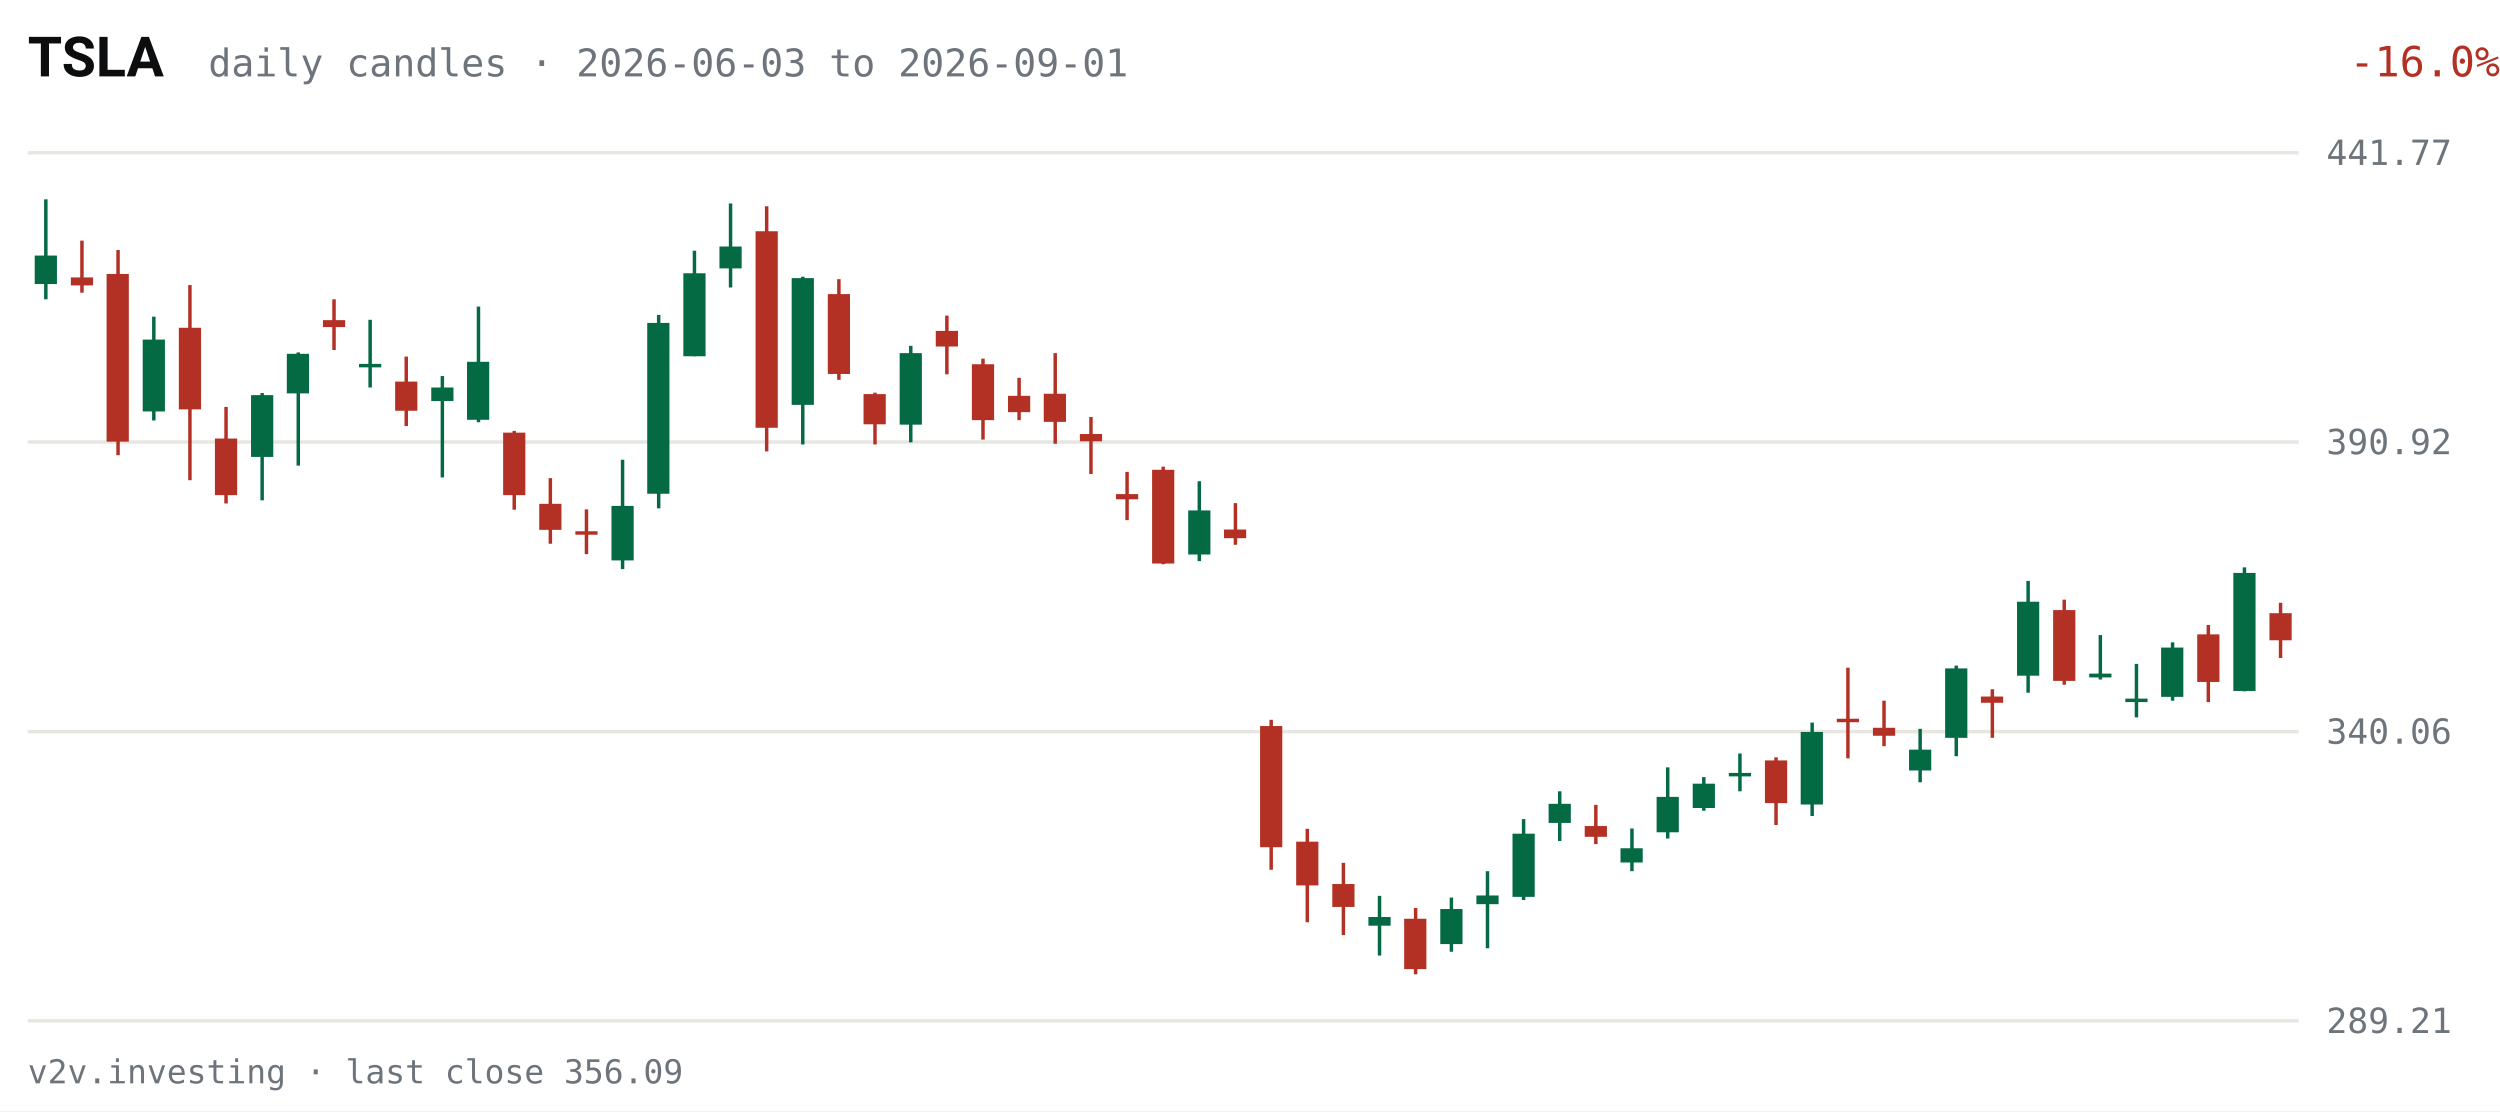
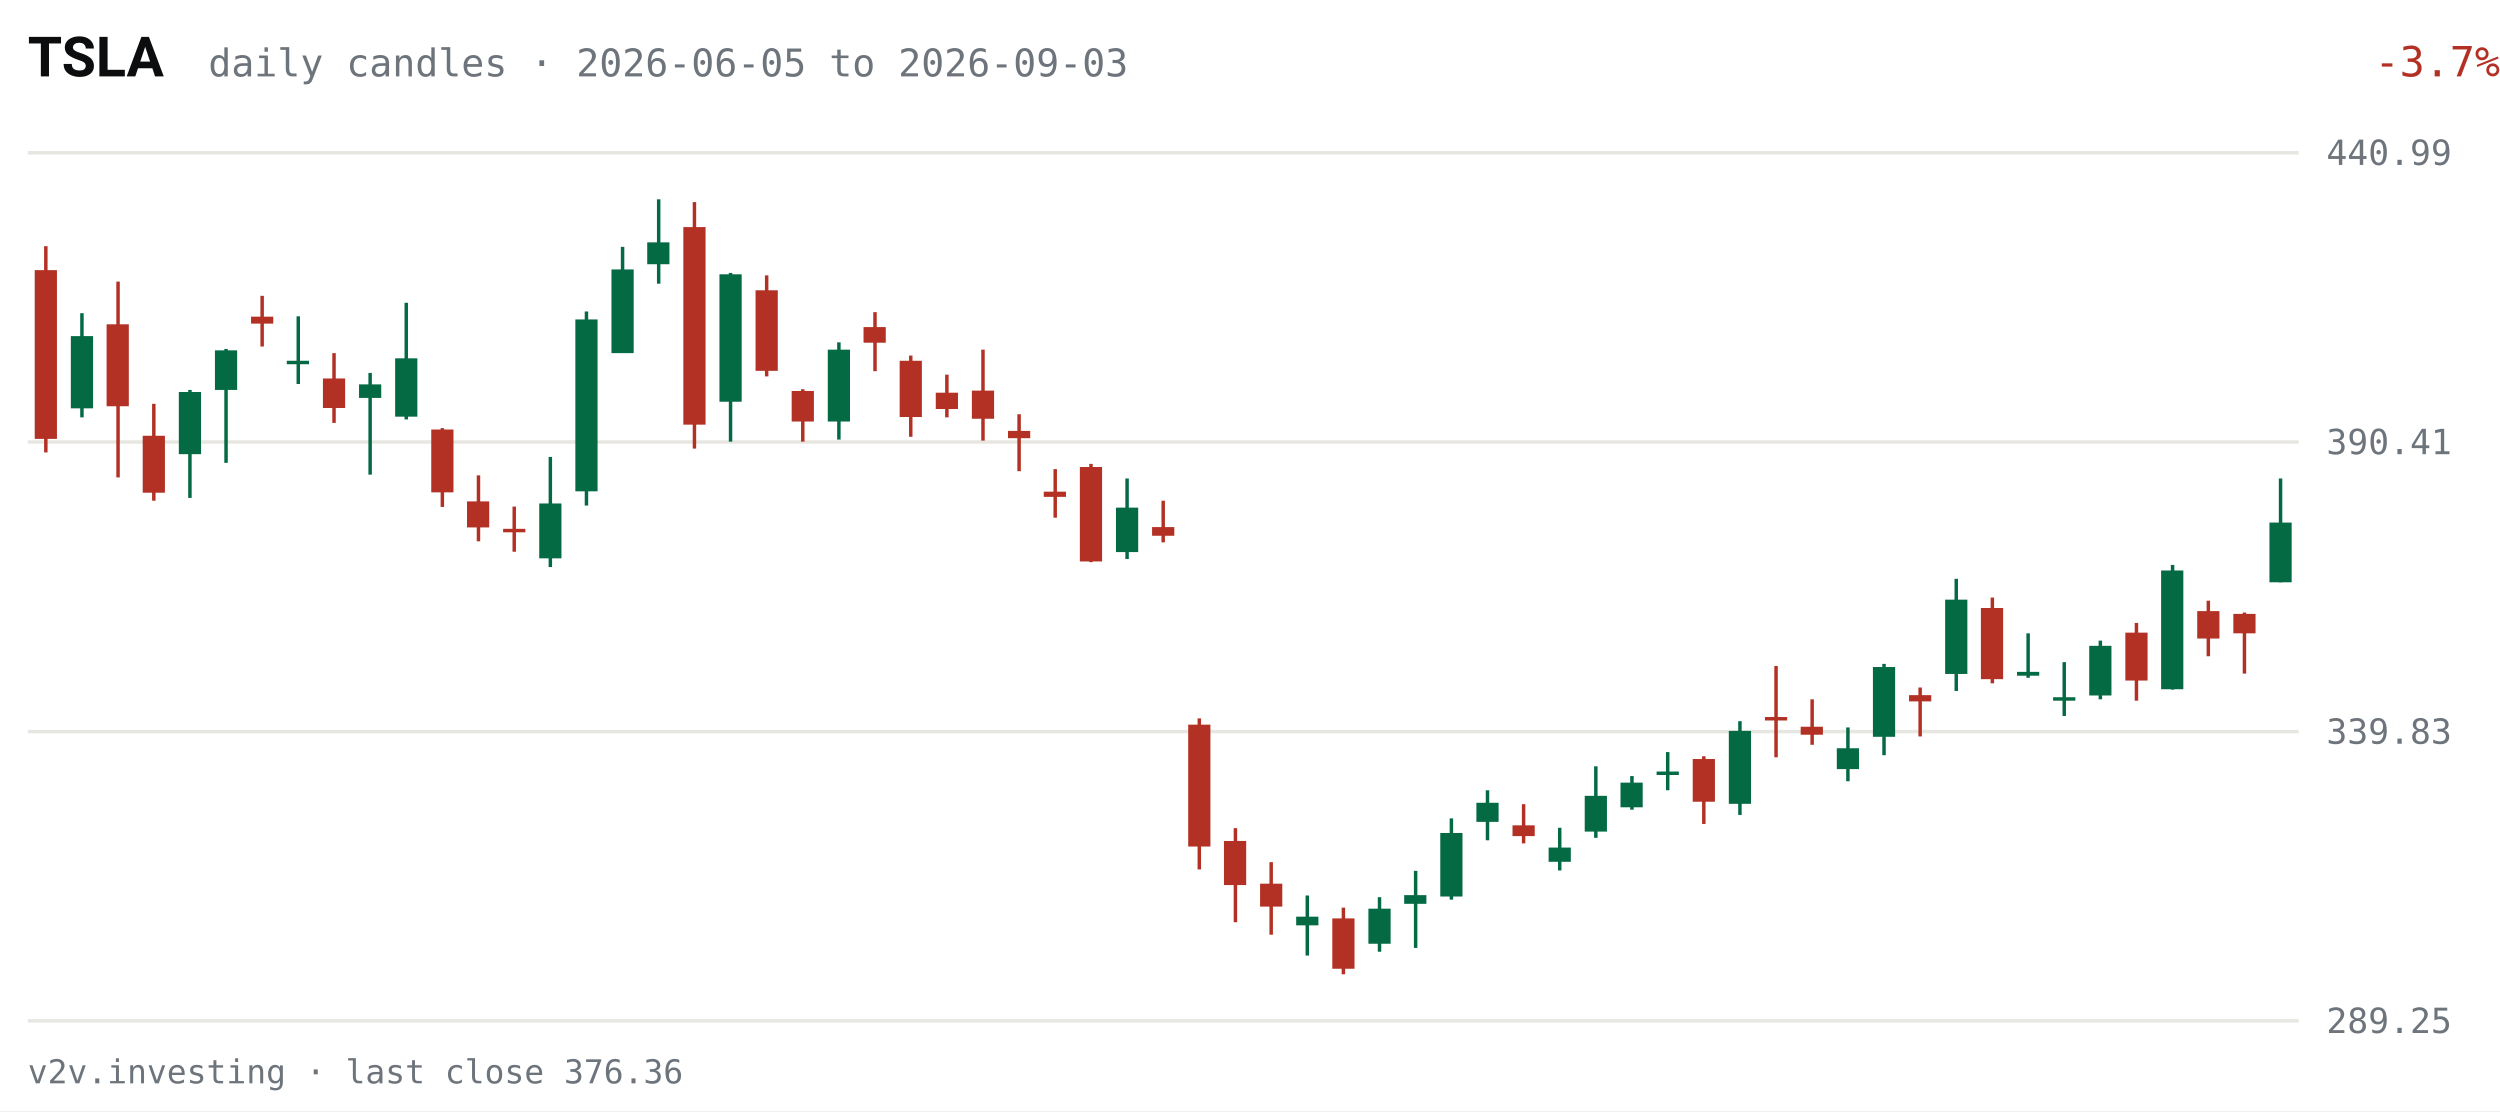
<svg xmlns="http://www.w3.org/2000/svg" viewBox="0 0 720 320" width="720" height="320" role="img" aria-label="TSLA daily candles, last 63 sessions">
  <rect width="720" height="320" fill="#FFFFFF" />
  <text x="8" y="22" fill="#0C0D0E" font-size="16" font-weight="600" font-family="system-ui,-apple-system,Segoe UI,Roboto,sans-serif">TSLA</text>
-   <text x="60" y="22" fill="#6E747B" font-size="11" font-family="ui-monospace,SFMono-Regular,Menlo,Consolas,monospace">daily candles · 2026-06-03 to 2026-09-01</text>
-   <text x="670" y="22" fill="#B33124" font-size="12" text-anchor="end" font-family="ui-monospace,SFMono-Regular,Menlo,Consolas,monospace" transform="translate(50,0)">-16.0%</text>
+   <text x="60" y="22" fill="#6E747B" font-size="11" font-family="ui-monospace,SFMono-Regular,Menlo,Consolas,monospace">daily candles · 2026-06-05 to 2026-09-03</text>
+   <text x="670" y="22" fill="#B33124" font-size="12" text-anchor="end" font-family="ui-monospace,SFMono-Regular,Menlo,Consolas,monospace" transform="translate(50,0)">-3.7%</text>
  <g font-family="ui-monospace,SFMono-Regular,Menlo,Consolas,monospace">
    <line x1="8" y1="294.0" x2="662" y2="294.0" stroke="#E7E6E1" stroke-width="1" />
-     <text x="670" y="297.5" fill="#6E747B" font-size="10">289.21</text>
+     <text x="670" y="297.5" fill="#6E747B" font-size="10">289.25</text>
    <line x1="8" y1="210.7" x2="662" y2="210.7" stroke="#E7E6E1" stroke-width="1" />
-     <text x="670" y="214.2" fill="#6E747B" font-size="10">340.06</text>
+     <text x="670" y="214.2" fill="#6E747B" font-size="10">339.83</text>
    <line x1="8" y1="127.3" x2="662" y2="127.3" stroke="#E7E6E1" stroke-width="1" />
-     <text x="670" y="130.8" fill="#6E747B" font-size="10">390.92</text>
+     <text x="670" y="130.8" fill="#6E747B" font-size="10">390.41</text>
    <line x1="8" y1="44.0" x2="662" y2="44.0" stroke="#E7E6E1" stroke-width="1" />
-     <text x="670" y="47.5" fill="#6E747B" font-size="10">441.77</text>
-     <line x1="13.2" y1="57.4" x2="13.2" y2="86.2" stroke="#046A44" stroke-width="1" />
-     <rect x="10.0" y="73.6" width="6.4" height="8.2" fill="#046A44" />
-     <line x1="23.6" y1="69.3" x2="23.6" y2="84.3" stroke="#B33124" stroke-width="1" />
-     <rect x="20.4" y="79.9" width="6.4" height="2.3" fill="#B33124" />
-     <line x1="34.0" y1="72.0" x2="34.0" y2="131.1" stroke="#B33124" stroke-width="1" />
-     <rect x="30.7" y="78.9" width="6.4" height="48.3" fill="#B33124" />
-     <line x1="44.3" y1="91.2" x2="44.3" y2="121.1" stroke="#046A44" stroke-width="1" />
-     <rect x="41.1" y="97.8" width="6.4" height="20.7" fill="#046A44" />
-     <line x1="54.7" y1="82.1" x2="54.7" y2="138.3" stroke="#B33124" stroke-width="1" />
-     <rect x="51.5" y="94.4" width="6.4" height="23.5" fill="#B33124" />
-     <line x1="65.1" y1="117.2" x2="65.1" y2="145.0" stroke="#B33124" stroke-width="1" />
-     <rect x="61.9" y="126.3" width="6.4" height="16.3" fill="#B33124" />
-     <line x1="75.5" y1="113.2" x2="75.5" y2="144.1" stroke="#046A44" stroke-width="1" />
-     <rect x="72.3" y="113.8" width="6.4" height="17.8" fill="#046A44" />
-     <line x1="85.9" y1="101.5" x2="85.9" y2="134.1" stroke="#046A44" stroke-width="1" />
-     <rect x="82.6" y="101.9" width="6.4" height="11.4" fill="#046A44" />
-     <line x1="96.2" y1="86.2" x2="96.2" y2="100.8" stroke="#B33124" stroke-width="1" />
-     <rect x="93.0" y="92.2" width="6.4" height="2.0" fill="#B33124" />
-     <line x1="106.6" y1="92.1" x2="106.6" y2="111.6" stroke="#046A44" stroke-width="1" />
-     <rect x="103.4" y="104.8" width="6.4" height="1.0" fill="#046A44" />
-     <line x1="117.0" y1="102.7" x2="117.0" y2="122.7" stroke="#B33124" stroke-width="1" />
-     <rect x="113.8" y="109.9" width="6.4" height="8.4" fill="#B33124" />
-     <line x1="127.4" y1="108.3" x2="127.4" y2="137.5" stroke="#046A44" stroke-width="1" />
-     <rect x="124.2" y="111.6" width="6.4" height="3.9" fill="#046A44" />
-     <line x1="137.8" y1="88.3" x2="137.8" y2="121.6" stroke="#046A44" stroke-width="1" />
-     <rect x="134.5" y="104.2" width="6.4" height="16.7" fill="#046A44" />
-     <line x1="148.1" y1="124.1" x2="148.1" y2="146.8" stroke="#B33124" stroke-width="1" />
-     <rect x="144.9" y="124.6" width="6.4" height="18.0" fill="#B33124" />
-     <line x1="158.5" y1="137.7" x2="158.5" y2="156.6" stroke="#B33124" stroke-width="1" />
-     <rect x="155.3" y="145.1" width="6.4" height="7.5" fill="#B33124" />
-     <line x1="168.9" y1="146.7" x2="168.9" y2="159.6" stroke="#B33124" stroke-width="1" />
-     <rect x="165.7" y="153.0" width="6.4" height="1.0" fill="#B33124" />
-     <line x1="179.3" y1="132.4" x2="179.3" y2="163.9" stroke="#046A44" stroke-width="1" />
-     <rect x="176.1" y="145.7" width="6.4" height="15.7" fill="#046A44" />
-     <line x1="189.7" y1="90.7" x2="189.7" y2="146.4" stroke="#046A44" stroke-width="1" />
-     <rect x="186.4" y="93.0" width="6.4" height="49.2" fill="#046A44" />
-     <line x1="200.0" y1="72.2" x2="200.0" y2="102.6" stroke="#046A44" stroke-width="1" />
-     <rect x="196.8" y="78.7" width="6.4" height="23.9" fill="#046A44" />
-     <line x1="210.4" y1="58.6" x2="210.4" y2="82.8" stroke="#046A44" stroke-width="1" />
-     <rect x="207.2" y="71.0" width="6.4" height="6.3" fill="#046A44" />
-     <line x1="220.8" y1="59.4" x2="220.8" y2="130.0" stroke="#B33124" stroke-width="1" />
-     <rect x="217.6" y="66.6" width="6.4" height="56.6" fill="#B33124" />
-     <line x1="231.2" y1="79.7" x2="231.2" y2="128.0" stroke="#046A44" stroke-width="1" />
-     <rect x="228.0" y="80.1" width="6.4" height="36.5" fill="#046A44" />
-     <line x1="241.6" y1="80.4" x2="241.6" y2="109.4" stroke="#B33124" stroke-width="1" />
-     <rect x="238.4" y="84.7" width="6.4" height="23.0" fill="#B33124" />
-     <line x1="252.0" y1="113.1" x2="252.0" y2="128.0" stroke="#B33124" stroke-width="1" />
-     <rect x="248.7" y="113.5" width="6.4" height="8.7" fill="#B33124" />
-     <line x1="262.3" y1="99.6" x2="262.3" y2="127.4" stroke="#046A44" stroke-width="1" />
-     <rect x="259.1" y="101.7" width="6.4" height="20.6" fill="#046A44" />
-     <line x1="272.7" y1="90.9" x2="272.7" y2="107.8" stroke="#B33124" stroke-width="1" />
-     <rect x="269.5" y="95.3" width="6.4" height="4.5" fill="#B33124" />
-     <line x1="283.1" y1="103.3" x2="283.1" y2="126.6" stroke="#B33124" stroke-width="1" />
-     <rect x="279.9" y="104.9" width="6.4" height="16.1" fill="#B33124" />
-     <line x1="293.5" y1="108.8" x2="293.5" y2="121.0" stroke="#B33124" stroke-width="1" />
-     <rect x="290.3" y="114.0" width="6.4" height="4.7" fill="#B33124" />
-     <line x1="303.9" y1="101.7" x2="303.9" y2="127.8" stroke="#B33124" stroke-width="1" />
-     <rect x="300.6" y="113.4" width="6.4" height="8.1" fill="#B33124" />
-     <line x1="314.2" y1="120.1" x2="314.2" y2="136.5" stroke="#B33124" stroke-width="1" />
-     <rect x="311.0" y="125.0" width="6.4" height="2.1" fill="#B33124" />
-     <line x1="324.6" y1="135.9" x2="324.6" y2="149.8" stroke="#B33124" stroke-width="1" />
-     <rect x="321.4" y="142.3" width="6.4" height="1.5" fill="#B33124" />
-     <line x1="335.0" y1="134.4" x2="335.0" y2="162.5" stroke="#B33124" stroke-width="1" />
-     <rect x="331.8" y="135.3" width="6.4" height="27.0" fill="#B33124" />
-     <line x1="345.4" y1="138.6" x2="345.4" y2="161.6" stroke="#046A44" stroke-width="1" />
-     <rect x="342.2" y="147.0" width="6.4" height="12.7" fill="#046A44" />
-     <line x1="355.8" y1="144.9" x2="355.8" y2="156.9" stroke="#B33124" stroke-width="1" />
-     <rect x="352.5" y="152.5" width="6.4" height="2.5" fill="#B33124" />
-     <line x1="366.1" y1="207.3" x2="366.1" y2="250.5" stroke="#B33124" stroke-width="1" />
-     <rect x="362.9" y="209.1" width="6.4" height="34.9" fill="#B33124" />
-     <line x1="376.5" y1="238.7" x2="376.5" y2="265.6" stroke="#B33124" stroke-width="1" />
-     <rect x="373.3" y="242.4" width="6.4" height="12.6" fill="#B33124" />
-     <line x1="386.9" y1="248.5" x2="386.9" y2="269.3" stroke="#B33124" stroke-width="1" />
-     <rect x="383.7" y="254.6" width="6.4" height="6.6" fill="#B33124" />
-     <line x1="397.3" y1="258.0" x2="397.3" y2="275.2" stroke="#046A44" stroke-width="1" />
-     <rect x="394.1" y="264.1" width="6.4" height="2.5" fill="#046A44" />
-     <line x1="407.7" y1="261.5" x2="407.7" y2="280.6" stroke="#B33124" stroke-width="1" />
-     <rect x="404.4" y="264.6" width="6.4" height="14.5" fill="#B33124" />
-     <line x1="418.0" y1="258.5" x2="418.0" y2="274.1" stroke="#046A44" stroke-width="1" />
-     <rect x="414.8" y="261.8" width="6.4" height="10.1" fill="#046A44" />
-     <line x1="428.4" y1="250.9" x2="428.4" y2="273.1" stroke="#046A44" stroke-width="1" />
-     <rect x="425.2" y="257.9" width="6.4" height="2.5" fill="#046A44" />
-     <line x1="438.8" y1="235.9" x2="438.8" y2="259.2" stroke="#046A44" stroke-width="1" />
-     <rect x="435.6" y="240.1" width="6.4" height="18.2" fill="#046A44" />
-     <line x1="449.2" y1="227.9" x2="449.2" y2="242.2" stroke="#046A44" stroke-width="1" />
-     <rect x="446.0" y="231.5" width="6.4" height="5.5" fill="#046A44" />
-     <line x1="459.6" y1="231.8" x2="459.6" y2="243.1" stroke="#B33124" stroke-width="1" />
-     <rect x="456.4" y="237.9" width="6.4" height="3.1" fill="#B33124" />
-     <line x1="470.0" y1="238.6" x2="470.0" y2="250.9" stroke="#046A44" stroke-width="1" />
-     <rect x="466.7" y="244.3" width="6.4" height="4.1" fill="#046A44" />
-     <line x1="480.3" y1="221.0" x2="480.3" y2="241.5" stroke="#046A44" stroke-width="1" />
-     <rect x="477.1" y="229.5" width="6.4" height="10.2" fill="#046A44" />
-     <line x1="490.7" y1="223.8" x2="490.7" y2="233.5" stroke="#046A44" stroke-width="1" />
-     <rect x="487.5" y="225.7" width="6.4" height="7.0" fill="#046A44" />
-     <line x1="501.1" y1="217.0" x2="501.1" y2="227.9" stroke="#046A44" stroke-width="1" />
-     <rect x="497.9" y="222.6" width="6.4" height="1.0" fill="#046A44" />
-     <line x1="511.5" y1="218.1" x2="511.5" y2="237.6" stroke="#B33124" stroke-width="1" />
-     <rect x="508.3" y="219.0" width="6.4" height="12.3" fill="#B33124" />
-     <line x1="521.9" y1="208.1" x2="521.9" y2="235.0" stroke="#046A44" stroke-width="1" />
-     <rect x="518.6" y="210.8" width="6.4" height="20.9" fill="#046A44" />
-     <line x1="532.2" y1="192.3" x2="532.2" y2="218.4" stroke="#B33124" stroke-width="1" />
-     <rect x="529.0" y="207.0" width="6.4" height="1.0" fill="#B33124" />
-     <line x1="542.6" y1="201.8" x2="542.6" y2="214.9" stroke="#B33124" stroke-width="1" />
-     <rect x="539.4" y="209.6" width="6.4" height="2.3" fill="#B33124" />
-     <line x1="553.0" y1="209.9" x2="553.0" y2="225.3" stroke="#046A44" stroke-width="1" />
-     <rect x="549.8" y="215.9" width="6.4" height="6.0" fill="#046A44" />
-     <line x1="563.4" y1="191.7" x2="563.4" y2="217.8" stroke="#046A44" stroke-width="1" />
-     <rect x="560.2" y="192.5" width="6.4" height="20.0" fill="#046A44" />
-     <line x1="573.8" y1="198.5" x2="573.8" y2="212.5" stroke="#B33124" stroke-width="1" />
-     <rect x="570.5" y="200.6" width="6.4" height="1.8" fill="#B33124" />
-     <line x1="584.1" y1="167.3" x2="584.1" y2="199.5" stroke="#046A44" stroke-width="1" />
-     <rect x="580.9" y="173.3" width="6.4" height="21.3" fill="#046A44" />
-     <line x1="594.5" y1="172.7" x2="594.5" y2="197.2" stroke="#B33124" stroke-width="1" />
-     <rect x="591.3" y="175.7" width="6.4" height="20.4" fill="#B33124" />
-     <line x1="604.9" y1="182.9" x2="604.9" y2="195.7" stroke="#046A44" stroke-width="1" />
-     <rect x="601.7" y="194.0" width="6.4" height="1.1" fill="#046A44" />
-     <line x1="615.3" y1="191.2" x2="615.3" y2="206.6" stroke="#046A44" stroke-width="1" />
-     <rect x="612.1" y="201.2" width="6.4" height="1.0" fill="#046A44" />
-     <line x1="625.7" y1="185.0" x2="625.7" y2="201.8" stroke="#046A44" stroke-width="1" />
-     <rect x="622.4" y="186.5" width="6.4" height="14.2" fill="#046A44" />
-     <line x1="636.0" y1="180.0" x2="636.0" y2="202.2" stroke="#B33124" stroke-width="1" />
-     <rect x="632.8" y="182.7" width="6.4" height="13.7" fill="#B33124" />
-     <line x1="646.4" y1="163.4" x2="646.4" y2="199.1" stroke="#046A44" stroke-width="1" />
-     <rect x="643.2" y="165.0" width="6.4" height="34.0" fill="#046A44" />
-     <line x1="656.8" y1="173.6" x2="656.8" y2="189.5" stroke="#B33124" stroke-width="1" />
-     <rect x="653.6" y="176.6" width="6.4" height="7.8" fill="#B33124" />
+     <text x="670" y="47.5" fill="#6E747B" font-size="10">440.99</text>
+     <line x1="13.2" y1="70.9" x2="13.2" y2="130.3" stroke="#B33124" stroke-width="1" />
+     <rect x="10.0" y="77.8" width="6.4" height="48.6" fill="#B33124" />
+     <line x1="23.6" y1="90.2" x2="23.6" y2="120.2" stroke="#046A44" stroke-width="1" />
+     <rect x="20.4" y="96.8" width="6.4" height="20.8" fill="#046A44" />
+     <line x1="34.0" y1="81.1" x2="34.0" y2="137.5" stroke="#B33124" stroke-width="1" />
+     <rect x="30.7" y="93.4" width="6.4" height="23.6" fill="#B33124" />
+     <line x1="44.3" y1="116.3" x2="44.3" y2="144.2" stroke="#B33124" stroke-width="1" />
+     <rect x="41.1" y="125.5" width="6.4" height="16.4" fill="#B33124" />
+     <line x1="54.7" y1="112.3" x2="54.7" y2="143.4" stroke="#046A44" stroke-width="1" />
+     <rect x="51.5" y="112.9" width="6.4" height="17.9" fill="#046A44" />
+     <line x1="65.1" y1="100.5" x2="65.1" y2="133.3" stroke="#046A44" stroke-width="1" />
+     <rect x="61.9" y="100.9" width="6.4" height="11.4" fill="#046A44" />
+     <line x1="75.5" y1="85.2" x2="75.5" y2="99.8" stroke="#B33124" stroke-width="1" />
+     <rect x="72.3" y="91.2" width="6.4" height="2.0" fill="#B33124" />
+     <line x1="85.9" y1="91.1" x2="85.9" y2="110.6" stroke="#046A44" stroke-width="1" />
+     <rect x="82.6" y="103.9" width="6.4" height="1.0" fill="#046A44" />
+     <line x1="96.2" y1="101.7" x2="96.2" y2="121.8" stroke="#B33124" stroke-width="1" />
+     <rect x="93.0" y="109.0" width="6.4" height="8.5" fill="#B33124" />
+     <line x1="106.6" y1="107.4" x2="106.6" y2="136.7" stroke="#046A44" stroke-width="1" />
+     <rect x="103.4" y="110.7" width="6.4" height="3.9" fill="#046A44" />
+     <line x1="117.0" y1="87.2" x2="117.0" y2="120.8" stroke="#046A44" stroke-width="1" />
+     <rect x="113.8" y="103.2" width="6.4" height="16.8" fill="#046A44" />
+     <line x1="127.4" y1="123.3" x2="127.4" y2="146.0" stroke="#B33124" stroke-width="1" />
+     <rect x="124.2" y="123.7" width="6.4" height="18.1" fill="#B33124" />
+     <line x1="137.8" y1="136.9" x2="137.8" y2="155.9" stroke="#B33124" stroke-width="1" />
+     <rect x="134.5" y="144.4" width="6.4" height="7.5" fill="#B33124" />
+     <line x1="148.1" y1="145.9" x2="148.1" y2="158.9" stroke="#B33124" stroke-width="1" />
+     <rect x="144.9" y="152.3" width="6.4" height="1.0" fill="#B33124" />
+     <line x1="158.5" y1="131.6" x2="158.5" y2="163.3" stroke="#046A44" stroke-width="1" />
+     <rect x="155.3" y="145.0" width="6.4" height="15.8" fill="#046A44" />
+     <line x1="168.9" y1="89.7" x2="168.9" y2="145.6" stroke="#046A44" stroke-width="1" />
+     <rect x="165.7" y="92.0" width="6.4" height="49.5" fill="#046A44" />
+     <line x1="179.3" y1="71.1" x2="179.3" y2="101.6" stroke="#046A44" stroke-width="1" />
+     <rect x="176.1" y="77.6" width="6.4" height="24.1" fill="#046A44" />
+     <line x1="189.7" y1="57.4" x2="189.7" y2="81.7" stroke="#046A44" stroke-width="1" />
+     <rect x="186.4" y="69.8" width="6.4" height="6.3" fill="#046A44" />
+     <line x1="200.0" y1="58.2" x2="200.0" y2="129.2" stroke="#B33124" stroke-width="1" />
+     <rect x="196.8" y="65.4" width="6.4" height="56.9" fill="#B33124" />
+     <line x1="210.4" y1="78.6" x2="210.4" y2="127.2" stroke="#046A44" stroke-width="1" />
+     <rect x="207.2" y="79.0" width="6.4" height="36.7" fill="#046A44" />
+     <line x1="220.8" y1="79.3" x2="220.8" y2="108.4" stroke="#B33124" stroke-width="1" />
+     <rect x="217.6" y="83.6" width="6.4" height="23.2" fill="#B33124" />
+     <line x1="231.2" y1="112.1" x2="231.2" y2="127.2" stroke="#B33124" stroke-width="1" />
+     <rect x="228.0" y="112.6" width="6.4" height="8.8" fill="#B33124" />
+     <line x1="241.6" y1="98.6" x2="241.6" y2="126.6" stroke="#046A44" stroke-width="1" />
+     <rect x="238.4" y="100.7" width="6.4" height="20.7" fill="#046A44" />
+     <line x1="252.0" y1="89.9" x2="252.0" y2="106.9" stroke="#B33124" stroke-width="1" />
+     <rect x="248.7" y="94.2" width="6.4" height="4.5" fill="#B33124" />
+     <line x1="262.3" y1="102.4" x2="262.3" y2="125.8" stroke="#B33124" stroke-width="1" />
+     <rect x="259.1" y="103.9" width="6.4" height="16.2" fill="#B33124" />
+     <line x1="272.7" y1="107.9" x2="272.7" y2="120.2" stroke="#B33124" stroke-width="1" />
+     <rect x="269.5" y="113.1" width="6.4" height="4.7" fill="#B33124" />
+     <line x1="283.1" y1="100.7" x2="283.1" y2="126.9" stroke="#B33124" stroke-width="1" />
+     <rect x="279.9" y="112.5" width="6.4" height="8.1" fill="#B33124" />
+     <line x1="293.5" y1="119.3" x2="293.5" y2="135.7" stroke="#B33124" stroke-width="1" />
+     <rect x="290.3" y="124.1" width="6.4" height="2.1" fill="#B33124" />
+     <line x1="303.9" y1="135.1" x2="303.9" y2="149.1" stroke="#B33124" stroke-width="1" />
+     <rect x="300.6" y="141.6" width="6.4" height="1.5" fill="#B33124" />
+     <line x1="314.2" y1="133.6" x2="314.2" y2="161.9" stroke="#B33124" stroke-width="1" />
+     <rect x="311.0" y="134.5" width="6.4" height="27.2" fill="#B33124" />
+     <line x1="324.6" y1="137.8" x2="324.6" y2="161.0" stroke="#046A44" stroke-width="1" />
+     <rect x="321.4" y="146.2" width="6.4" height="12.8" fill="#046A44" />
+     <line x1="335.0" y1="144.2" x2="335.0" y2="156.2" stroke="#B33124" stroke-width="1" />
+     <rect x="331.8" y="151.8" width="6.4" height="2.5" fill="#B33124" />
+     <line x1="345.4" y1="206.9" x2="345.4" y2="250.4" stroke="#B33124" stroke-width="1" />
+     <rect x="342.2" y="208.7" width="6.4" height="35.1" fill="#B33124" />
+     <line x1="355.8" y1="238.5" x2="355.8" y2="265.6" stroke="#B33124" stroke-width="1" />
+     <rect x="352.5" y="242.2" width="6.4" height="12.7" fill="#B33124" />
+     <line x1="366.1" y1="248.3" x2="366.1" y2="269.2" stroke="#B33124" stroke-width="1" />
+     <rect x="362.9" y="254.5" width="6.4" height="6.6" fill="#B33124" />
+     <line x1="376.5" y1="257.9" x2="376.5" y2="275.2" stroke="#046A44" stroke-width="1" />
+     <rect x="373.3" y="264.0" width="6.4" height="2.5" fill="#046A44" />
+     <line x1="386.9" y1="261.4" x2="386.9" y2="280.6" stroke="#B33124" stroke-width="1" />
+     <rect x="383.7" y="264.5" width="6.4" height="14.5" fill="#B33124" />
+     <line x1="397.3" y1="258.4" x2="397.3" y2="274.1" stroke="#046A44" stroke-width="1" />
+     <rect x="394.1" y="261.7" width="6.4" height="10.1" fill="#046A44" />
+     <line x1="407.7" y1="250.8" x2="407.7" y2="273.0" stroke="#046A44" stroke-width="1" />
+     <rect x="404.4" y="257.8" width="6.4" height="2.5" fill="#046A44" />
+     <line x1="418.0" y1="235.7" x2="418.0" y2="259.1" stroke="#046A44" stroke-width="1" />
+     <rect x="414.8" y="239.9" width="6.4" height="18.3" fill="#046A44" />
+     <line x1="428.4" y1="227.6" x2="428.4" y2="242.0" stroke="#046A44" stroke-width="1" />
+     <rect x="425.2" y="231.2" width="6.4" height="5.5" fill="#046A44" />
+     <line x1="438.8" y1="231.6" x2="438.8" y2="242.9" stroke="#B33124" stroke-width="1" />
+     <rect x="435.6" y="237.7" width="6.4" height="3.1" fill="#B33124" />
+     <line x1="449.2" y1="238.4" x2="449.2" y2="250.7" stroke="#046A44" stroke-width="1" />
+     <rect x="446.0" y="244.1" width="6.4" height="4.1" fill="#046A44" />
+     <line x1="459.6" y1="220.7" x2="459.6" y2="241.3" stroke="#046A44" stroke-width="1" />
+     <rect x="456.4" y="229.2" width="6.4" height="10.3" fill="#046A44" />
+     <line x1="470.0" y1="223.5" x2="470.0" y2="233.2" stroke="#046A44" stroke-width="1" />
+     <rect x="466.7" y="225.4" width="6.4" height="7.1" fill="#046A44" />
+     <line x1="480.3" y1="216.6" x2="480.3" y2="227.6" stroke="#046A44" stroke-width="1" />
+     <rect x="477.1" y="222.2" width="6.4" height="1.0" fill="#046A44" />
+     <line x1="490.7" y1="217.8" x2="490.7" y2="237.3" stroke="#B33124" stroke-width="1" />
+     <rect x="487.5" y="218.6" width="6.4" height="12.3" fill="#B33124" />
+     <line x1="501.1" y1="207.7" x2="501.1" y2="234.7" stroke="#046A44" stroke-width="1" />
+     <rect x="497.9" y="210.5" width="6.4" height="21.0" fill="#046A44" />
+     <line x1="511.5" y1="191.8" x2="511.5" y2="218.1" stroke="#B33124" stroke-width="1" />
+     <rect x="508.3" y="206.5" width="6.4" height="1.0" fill="#B33124" />
+     <line x1="521.9" y1="201.4" x2="521.9" y2="214.5" stroke="#B33124" stroke-width="1" />
+     <rect x="518.6" y="209.3" width="6.4" height="2.3" fill="#B33124" />
+     <line x1="532.2" y1="209.5" x2="532.2" y2="225.0" stroke="#046A44" stroke-width="1" />
+     <rect x="529.0" y="215.5" width="6.4" height="6.0" fill="#046A44" />
+     <line x1="542.6" y1="191.2" x2="542.6" y2="217.5" stroke="#046A44" stroke-width="1" />
+     <rect x="539.4" y="192.1" width="6.4" height="20.1" fill="#046A44" />
+     <line x1="553.0" y1="198.0" x2="553.0" y2="212.1" stroke="#B33124" stroke-width="1" />
+     <rect x="549.8" y="200.2" width="6.4" height="1.8" fill="#B33124" />
+     <line x1="563.4" y1="166.7" x2="563.4" y2="199.0" stroke="#046A44" stroke-width="1" />
+     <rect x="560.2" y="172.7" width="6.4" height="21.4" fill="#046A44" />
+     <line x1="573.8" y1="172.1" x2="573.8" y2="196.8" stroke="#B33124" stroke-width="1" />
+     <rect x="570.5" y="175.1" width="6.4" height="20.5" fill="#B33124" />
+     <line x1="584.1" y1="182.4" x2="584.1" y2="195.2" stroke="#046A44" stroke-width="1" />
+     <rect x="580.9" y="193.5" width="6.4" height="1.1" fill="#046A44" />
+     <line x1="594.5" y1="190.7" x2="594.5" y2="206.2" stroke="#046A44" stroke-width="1" />
+     <rect x="591.3" y="200.8" width="6.4" height="1.0" fill="#046A44" />
+     <line x1="604.9" y1="184.5" x2="604.9" y2="201.4" stroke="#046A44" stroke-width="1" />
+     <rect x="601.7" y="186.0" width="6.4" height="14.3" fill="#046A44" />
+     <line x1="615.3" y1="179.4" x2="615.3" y2="201.8" stroke="#B33124" stroke-width="1" />
+     <rect x="612.1" y="182.2" width="6.4" height="13.8" fill="#B33124" />
+     <line x1="625.7" y1="162.7" x2="625.7" y2="198.6" stroke="#046A44" stroke-width="1" />
+     <rect x="622.4" y="164.3" width="6.4" height="34.2" fill="#046A44" />
+     <line x1="636.0" y1="173.0" x2="636.0" y2="189.0" stroke="#B33124" stroke-width="1" />
+     <rect x="632.8" y="176.0" width="6.4" height="7.9" fill="#B33124" />
+     <line x1="646.4" y1="176.4" x2="646.4" y2="194.0" stroke="#B33124" stroke-width="1" />
+     <rect x="643.2" y="176.8" width="6.4" height="5.6" fill="#B33124" />
+     <line x1="656.8" y1="137.8" x2="656.8" y2="167.7" stroke="#046A44" stroke-width="1" />
+     <rect x="653.6" y="150.5" width="6.4" height="17.2" fill="#046A44" />
  </g>
-   <text x="8" y="312" fill="#6E747B" font-size="9.5" font-family="ui-monospace,SFMono-Regular,Menlo,Consolas,monospace">v2v.investing · last close 356.09</text>
+   <text x="8" y="312" fill="#6E747B" font-size="9.5" font-family="ui-monospace,SFMono-Regular,Menlo,Consolas,monospace">v2v.investing · last close 376.36</text>
</svg>
